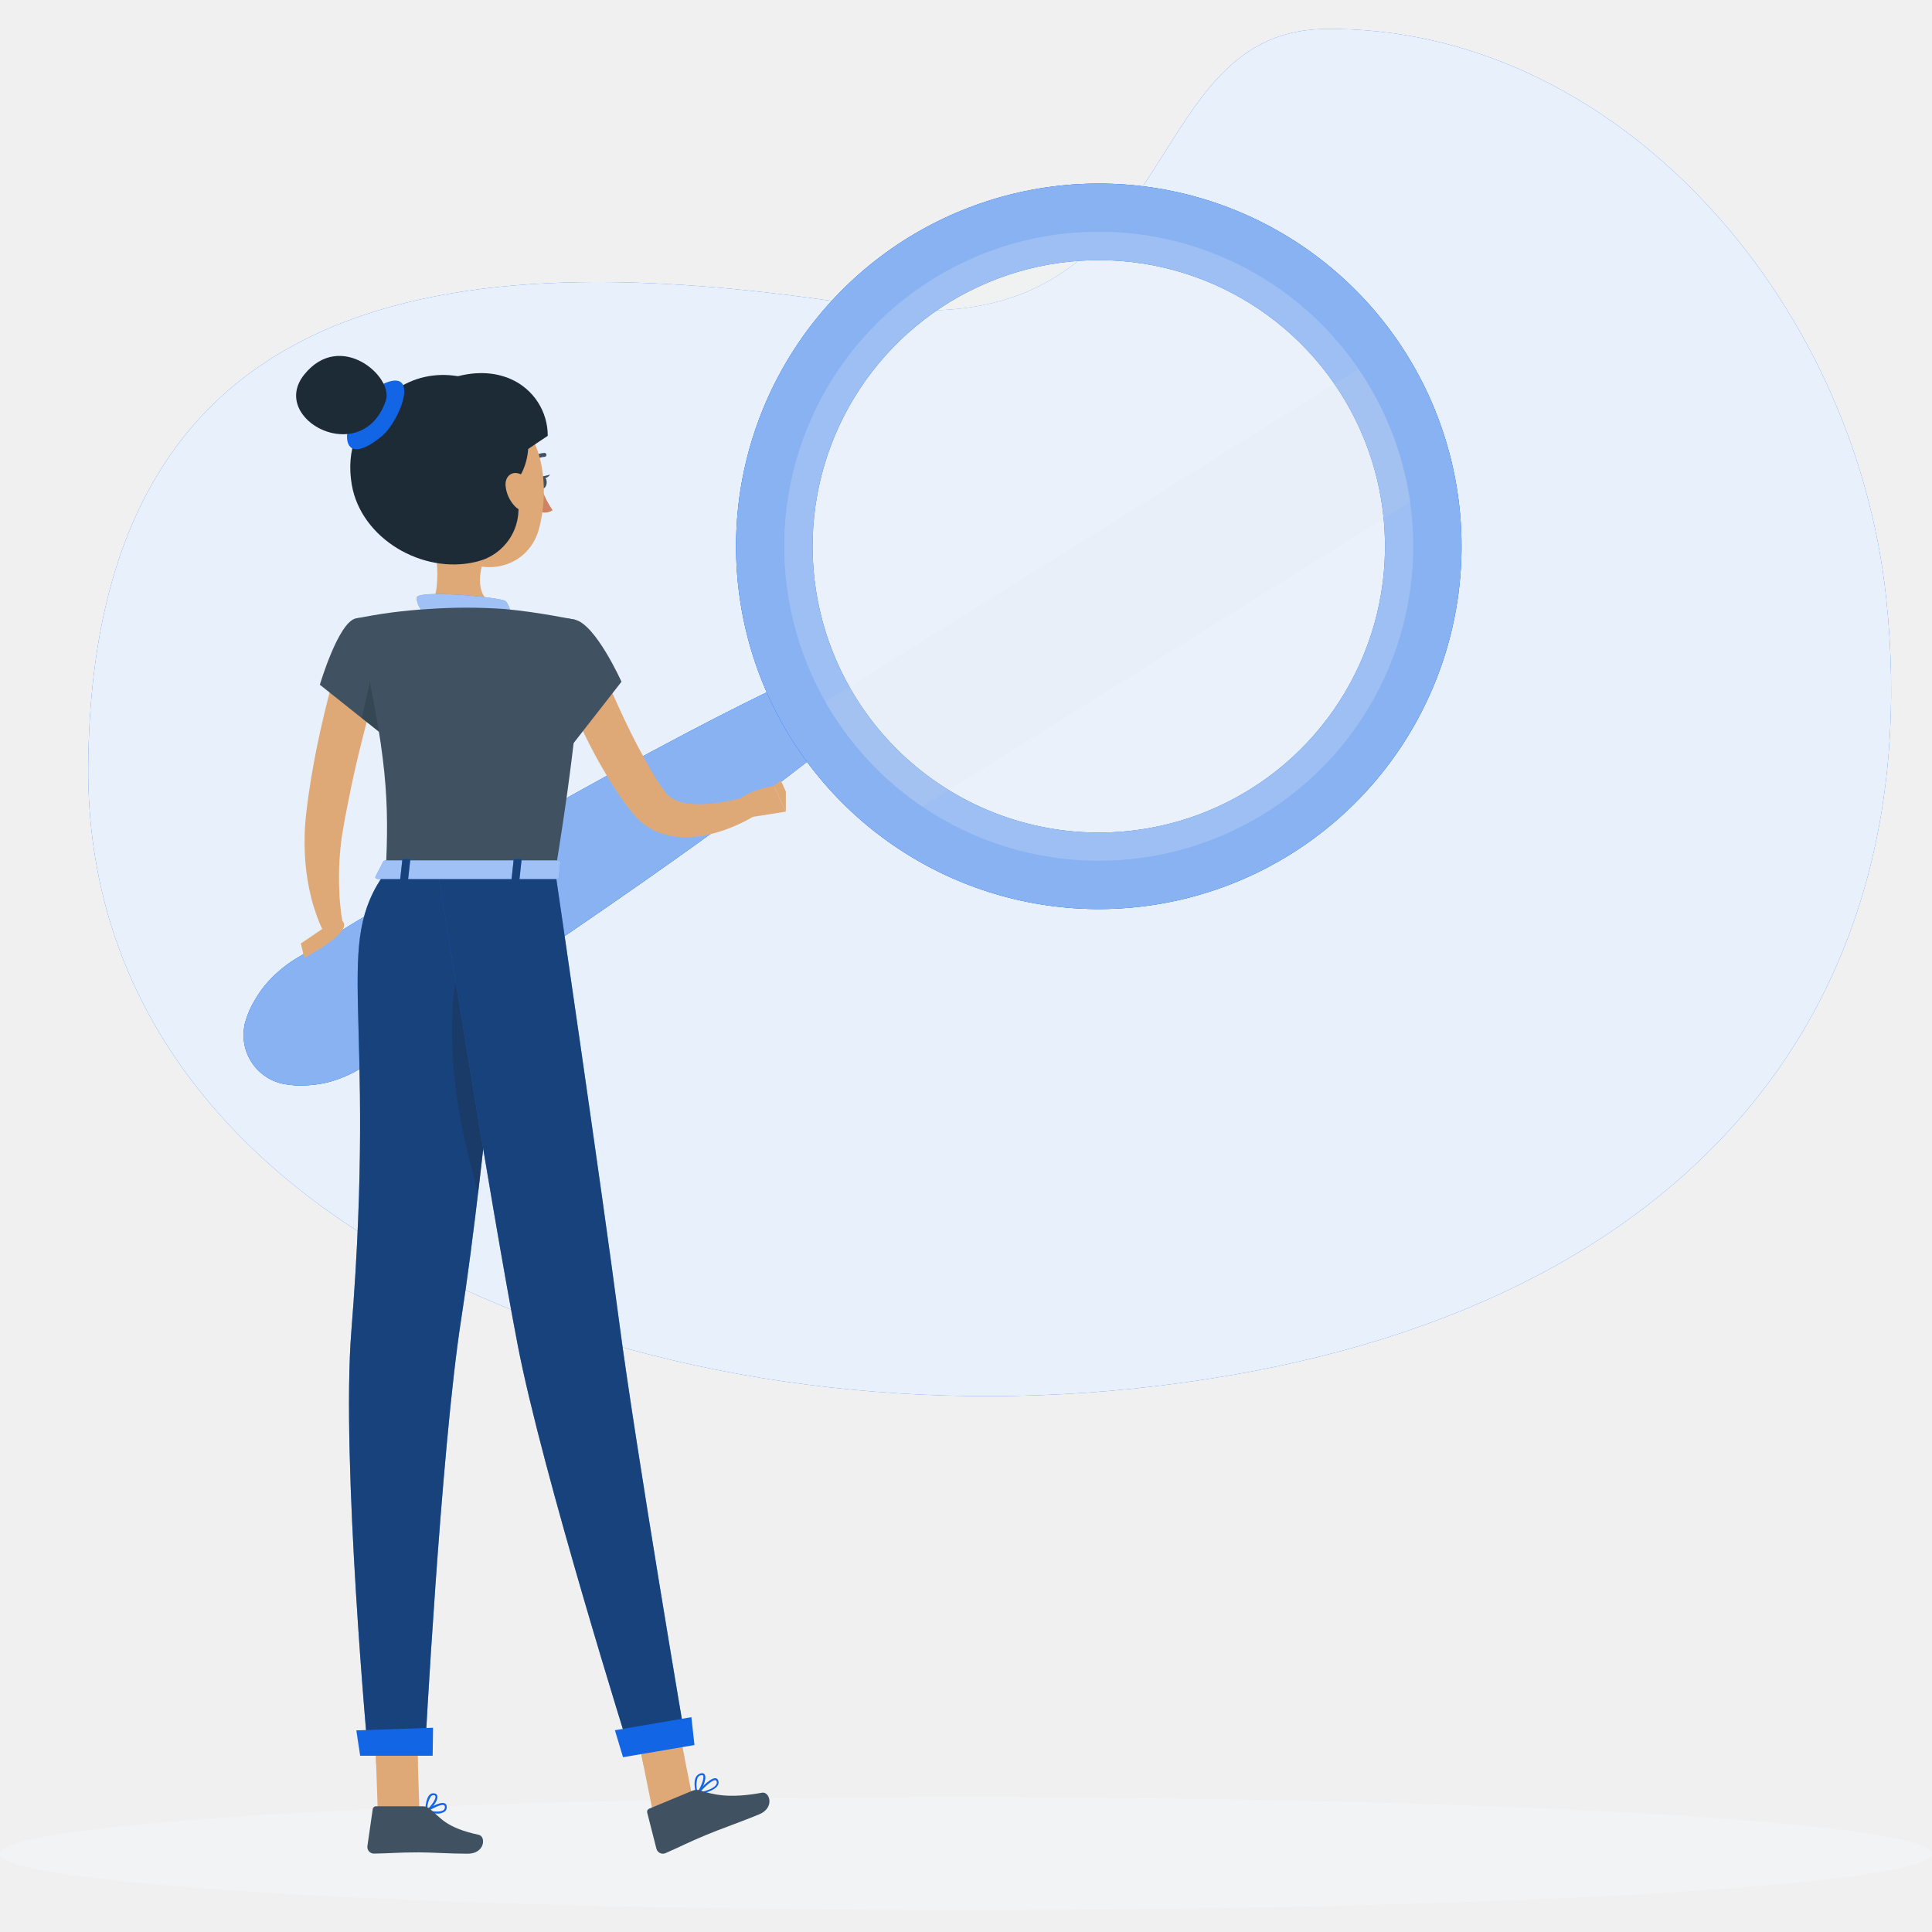
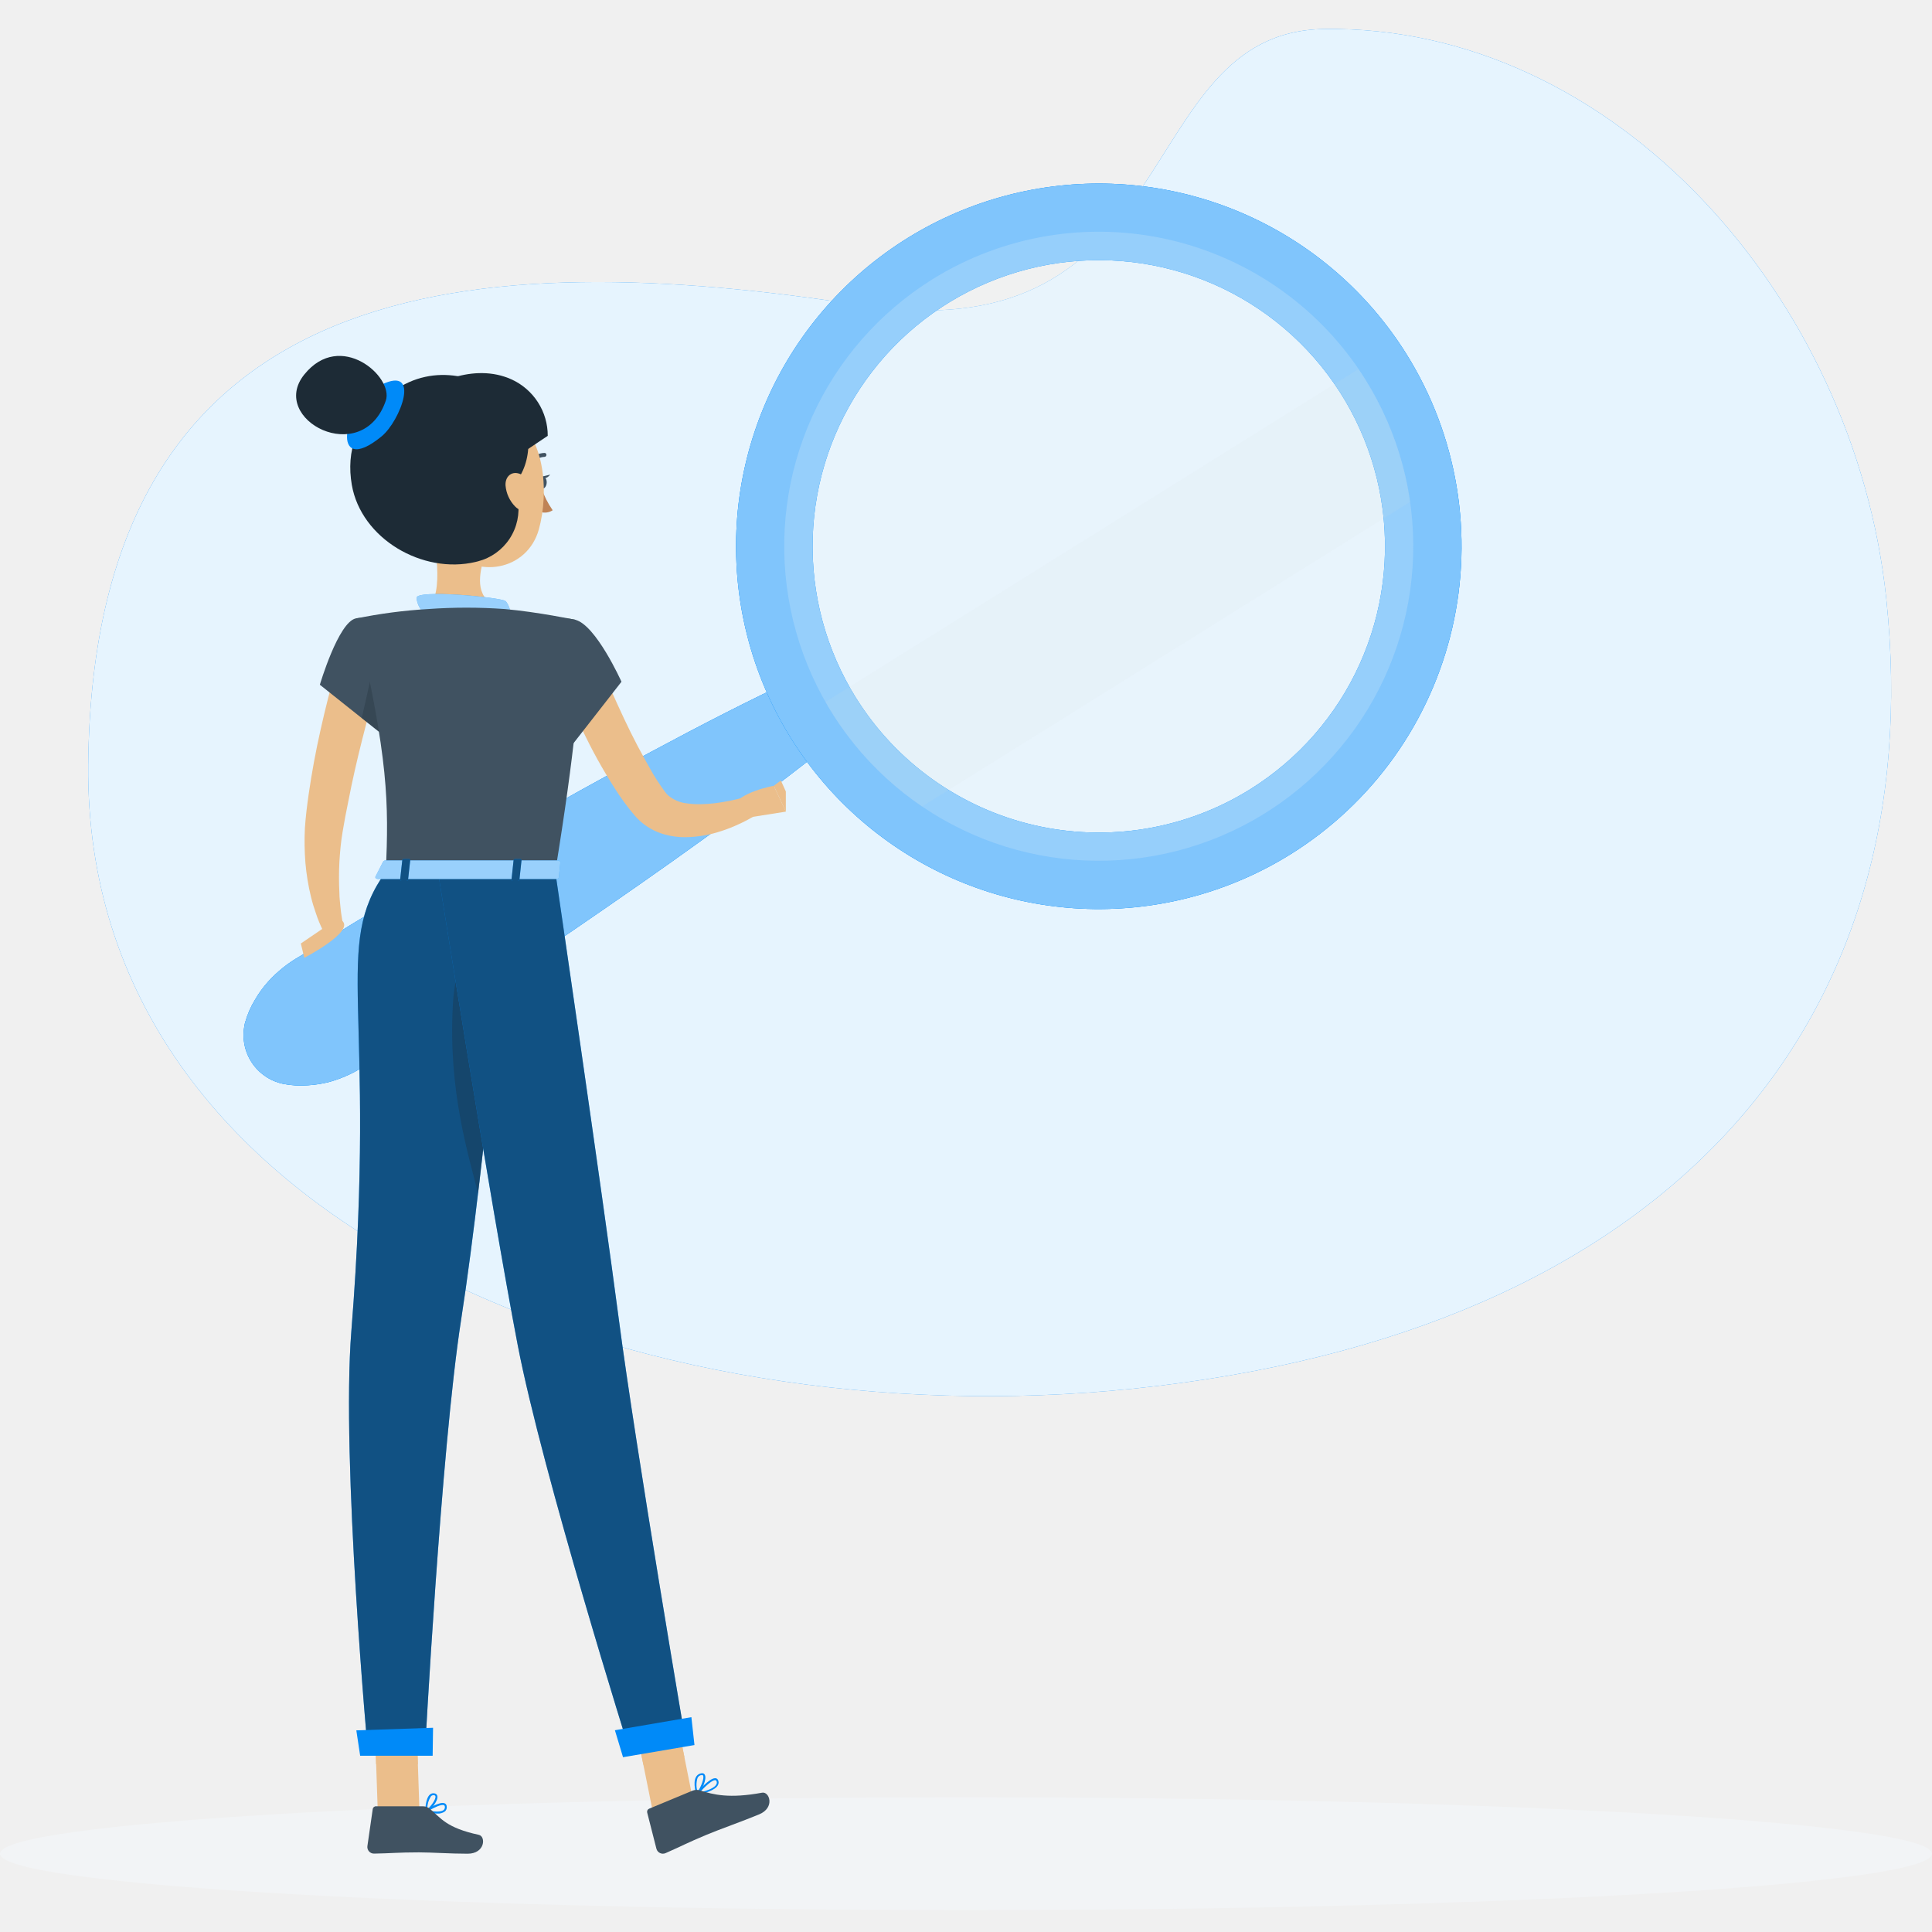
<svg xmlns="http://www.w3.org/2000/svg" width="200" height="200" viewBox="0 0 200 200" fill="none">
-   <path d="M88.989 31.578C49.972 25.564 9.583 27.498 9.134 79.244C8.721 127.137 66.228 149.036 117.257 143.76C172.567 138.046 199.917 106.156 195.265 61.966C191.98 30.784 167.09 2.562 137.062 3.005C116.87 3.33 123.075 36.834 88.989 31.578Z" fill="#1265E5" />
+   <path d="M88.989 31.578C49.972 25.564 9.583 27.498 9.134 79.244C8.721 127.137 66.228 149.036 117.257 143.76C172.567 138.046 199.917 106.156 195.265 61.966C191.98 30.784 167.09 2.562 137.062 3.005C116.87 3.33 123.075 36.834 88.989 31.578Z" fill="#008AF8" />
  <path opacity="0.9" d="M88.989 31.578C49.972 25.564 9.583 27.498 9.134 79.244C8.721 127.137 66.228 149.036 117.257 143.76C172.567 138.046 199.917 106.156 195.265 61.966C191.98 30.784 167.09 2.562 137.062 3.005C116.87 3.33 123.075 36.834 88.989 31.578Z" fill="white" />
-   <path d="M100 197.734C155.228 197.734 200 195.12 200 191.896C200 188.671 155.228 186.057 100 186.057C44.772 186.057 0 188.671 0 191.896C0 195.12 44.772 197.734 100 197.734Z" fill="#F1F3F5" />
-   <path d="M86.59 76.438C82.191 80.007 77.652 83.365 73.088 86.666C68.523 89.967 63.897 93.175 59.255 96.357C54.614 99.539 49.894 102.603 45.154 105.641C42.797 107.188 40.404 108.653 38.027 110.159C36.854 110.967 35.558 111.58 34.19 111.974C33.448 112.174 32.687 112.299 31.92 112.345C31.058 112.417 30.191 112.37 29.341 112.206C28.677 112.071 28.045 111.806 27.483 111.426C26.92 111.046 26.439 110.559 26.065 109.993C25.691 109.427 25.433 108.792 25.305 108.126C25.177 107.459 25.181 106.774 25.319 106.11C25.319 106.033 25.355 105.935 25.375 105.852C25.607 105.017 25.954 104.218 26.407 103.48C26.788 102.822 27.235 102.205 27.743 101.638C28.698 100.582 29.818 99.686 31.059 98.987C33.457 97.512 35.835 96.011 38.243 94.567C43.045 91.633 47.893 88.781 52.767 85.965C57.641 83.148 62.566 80.42 67.533 77.759C72.5 75.097 77.508 72.503 82.645 70.11C83.474 69.751 84.404 69.701 85.266 69.97C86.129 70.238 86.866 70.808 87.344 71.574C87.822 72.341 88.009 73.254 87.871 74.146C87.732 75.039 87.278 75.852 86.59 76.438Z" fill="#1265E5" />
-   <path d="M86.59 76.438C82.191 80.007 77.652 83.365 73.088 86.666C68.523 89.967 63.897 93.175 59.255 96.357C54.614 99.539 49.894 102.603 45.154 105.641C42.797 107.188 40.404 108.653 38.027 110.159C36.854 110.967 35.558 111.58 34.19 111.974C33.448 112.174 32.687 112.299 31.92 112.345C31.058 112.417 30.191 112.37 29.341 112.206C28.677 112.071 28.045 111.806 27.483 111.426C26.92 111.046 26.439 110.559 26.065 109.993C25.691 109.427 25.433 108.792 25.305 108.126C25.177 107.459 25.181 106.774 25.319 106.11C25.319 106.033 25.355 105.935 25.375 105.852C25.607 105.017 25.954 104.218 26.407 103.48C26.788 102.822 27.235 102.205 27.743 101.638C28.698 100.582 29.818 99.686 31.059 98.987C33.457 97.512 35.835 96.011 38.243 94.567C43.045 91.633 47.893 88.781 52.767 85.965C57.641 83.148 62.566 80.42 67.533 77.759C72.5 75.097 77.508 72.503 82.645 70.11C83.474 69.751 84.404 69.701 85.266 69.97C86.129 70.238 86.866 70.808 87.344 71.574C87.822 72.341 88.009 73.254 87.871 74.146C87.732 75.039 87.278 75.852 86.59 76.438Z" fill="#1265E5" />
+   <path d="M100 197.734C155.228 197.734 200 195.12 200 191.896C200 188.671 155.228 186.057 100 186.057C44.772 186.057 0 188.671 0 191.896C0 195.12 44.772 197.734 100 197.734Z" fill="#F2F4F6" />
+   <path d="M86.59 76.438C82.191 80.007 77.652 83.365 73.088 86.666C68.523 89.967 63.897 93.175 59.255 96.357C54.614 99.539 49.894 102.603 45.154 105.641C42.797 107.188 40.404 108.653 38.027 110.159C36.854 110.967 35.558 111.58 34.19 111.974C33.448 112.174 32.687 112.299 31.92 112.345C31.058 112.417 30.191 112.37 29.341 112.206C28.677 112.071 28.045 111.806 27.483 111.426C26.92 111.046 26.439 110.559 26.065 109.993C25.691 109.427 25.433 108.792 25.305 108.126C25.177 107.459 25.181 106.774 25.319 106.11C25.319 106.033 25.355 105.935 25.375 105.852C25.607 105.017 25.954 104.218 26.407 103.48C26.788 102.822 27.235 102.205 27.743 101.638C28.698 100.582 29.818 99.686 31.059 98.987C33.457 97.512 35.835 96.011 38.243 94.567C43.045 91.633 47.893 88.781 52.767 85.965C57.641 83.148 62.566 80.42 67.533 77.759C72.5 75.097 77.508 72.503 82.645 70.11C83.474 69.751 84.404 69.701 85.266 69.97C86.129 70.238 86.866 70.808 87.344 71.574C87.822 72.341 88.009 73.254 87.871 74.146C87.732 75.039 87.278 75.852 86.59 76.438Z" fill="#008AF8" />
+   <path d="M86.59 76.438C82.191 80.007 77.652 83.365 73.088 86.666C68.523 89.967 63.897 93.175 59.255 96.357C54.614 99.539 49.894 102.603 45.154 105.641C42.797 107.188 40.404 108.653 38.027 110.159C36.854 110.967 35.558 111.58 34.19 111.974C33.448 112.174 32.687 112.299 31.92 112.345C31.058 112.417 30.191 112.37 29.341 112.206C28.677 112.071 28.045 111.806 27.483 111.426C26.92 111.046 26.439 110.559 26.065 109.993C25.691 109.427 25.433 108.792 25.305 108.126C25.177 107.459 25.181 106.774 25.319 106.11C25.319 106.033 25.355 105.935 25.375 105.852C25.607 105.017 25.954 104.218 26.407 103.48C26.788 102.822 27.235 102.205 27.743 101.638C28.698 100.582 29.818 99.686 31.059 98.987C33.457 97.512 35.835 96.011 38.243 94.567C43.045 91.633 47.893 88.781 52.767 85.965C57.641 83.148 62.566 80.42 67.533 77.759C72.5 75.097 77.508 72.503 82.645 70.11C83.474 69.751 84.404 69.701 85.266 69.97C86.129 70.238 86.866 70.808 87.344 71.574C87.822 72.341 88.009 73.254 87.871 74.146C87.732 75.039 87.278 75.852 86.59 76.438Z" fill="#008AF8" />
  <path opacity="0.5" d="M86.59 76.438C82.191 80.007 77.652 83.365 73.088 86.666C68.523 89.967 63.897 93.175 59.255 96.357C54.614 99.539 49.894 102.603 45.154 105.641C42.797 107.188 40.404 108.653 38.027 110.159C36.854 110.967 35.558 111.58 34.19 111.974C33.448 112.174 32.687 112.299 31.92 112.345C31.058 112.417 30.191 112.37 29.341 112.206C28.677 112.071 28.045 111.806 27.483 111.426C26.92 111.046 26.439 110.559 26.065 109.993C25.691 109.427 25.433 108.792 25.305 108.126C25.177 107.459 25.181 106.774 25.319 106.11C25.319 106.033 25.355 105.935 25.375 105.852C25.607 105.017 25.954 104.218 26.407 103.48C26.788 102.822 27.235 102.205 27.743 101.638C28.698 100.582 29.818 99.686 31.059 98.987C33.457 97.512 35.835 96.011 38.243 94.567C43.045 91.633 47.893 88.781 52.767 85.965C57.641 83.148 62.566 80.42 67.533 77.759C72.5 75.097 77.508 72.503 82.645 70.11C83.474 69.751 84.404 69.701 85.266 69.97C86.129 70.238 86.866 70.808 87.344 71.574C87.822 72.341 88.009 73.254 87.871 74.146C87.732 75.039 87.278 75.852 86.59 76.438Z" fill="white" />
-   <path d="M67.559 187.455L71.768 186.48L69.797 176.665L65.589 177.64L67.559 187.455Z" fill="#DFA977" />
-   <path d="M39.182 70.172C38.599 72.235 38.037 74.406 37.501 76.531C36.964 78.656 36.469 80.812 36.057 82.958C35.83 84.025 35.634 85.119 35.464 86.124C35.293 87.13 35.195 88.187 35.133 89.245C35.079 90.296 35.079 91.35 35.133 92.401C35.133 92.917 35.2 93.433 35.252 93.979C35.304 94.526 35.396 95.047 35.469 95.496L33.406 96.274C33.135 95.72 32.902 95.148 32.709 94.562C32.508 93.999 32.335 93.426 32.194 92.845C31.911 91.685 31.718 90.506 31.616 89.317C31.52 88.116 31.503 86.91 31.564 85.707C31.647 84.489 31.791 83.37 31.951 82.236C32.276 79.971 32.694 77.728 33.189 75.531C33.684 73.334 34.221 71.121 34.917 68.898L39.182 70.172Z" fill="#DFA977" />
+   <path d="M67.559 187.455L71.768 186.48L69.797 176.665L65.589 177.64L67.559 187.455Z" fill="#EBBE8B" />
+   <path d="M39.182 70.172C38.599 72.235 38.037 74.406 37.501 76.531C36.964 78.656 36.469 80.812 36.057 82.958C35.83 84.025 35.634 85.119 35.464 86.124C35.293 87.13 35.195 88.187 35.133 89.245C35.079 90.296 35.079 91.35 35.133 92.401C35.133 92.917 35.2 93.433 35.252 93.979C35.304 94.526 35.396 95.047 35.469 95.496L33.406 96.274C33.135 95.72 32.902 95.148 32.709 94.562C32.508 93.999 32.335 93.426 32.194 92.845C31.911 91.685 31.718 90.506 31.616 89.317C31.52 88.116 31.503 86.91 31.564 85.707C31.647 84.489 31.791 83.37 31.951 82.236C32.276 79.971 32.694 77.728 33.189 75.531C33.684 73.334 34.221 71.121 34.917 68.898L39.182 70.172Z" fill="#EBBE8B" />
  <path d="M33.112 70.884L37.449 74.339L40.054 76.402C40.054 76.402 40.327 75.675 40.657 74.633C41.286 72.622 42.106 69.434 41.539 67.97C40.647 65.649 38.96 63.555 36.825 64.019C35.015 64.427 33.112 70.884 33.112 70.884Z" fill="#405261" />
-   <path d="M39.105 187.486H43.422L43.086 177.48H38.764L39.105 187.486Z" fill="#DFA977" />
-   <path d="M69.797 176.671L70.855 181.926L66.605 182.7L65.584 177.645L69.797 176.671Z" fill="#DFA977" />
-   <path d="M38.764 177.48H43.086L43.257 182.638H38.934L38.764 177.48Z" fill="#DFA977" />
-   <path d="M52.844 90.23C52.844 90.23 50.338 119.881 47.739 136.591C45.639 150.088 43.979 181.642 43.979 181.642H38.109C38.109 181.642 35.304 151.172 36.371 137.803C39.069 104.026 34.308 98.043 39.956 90.214L52.844 90.23Z" fill="#1265E5" />
+   <path d="M39.105 187.486H43.422L43.086 177.48H38.764L39.105 187.486Z" fill="#EBBE8B" />
+   <path d="M69.797 176.671L70.855 181.926L66.605 182.7L65.584 177.645L69.797 176.671Z" fill="#EBBE8B" />
+   <path d="M38.764 177.48H43.086L43.257 182.638H38.934L38.764 177.48Z" fill="#EBBE8B" />
+   <path d="M52.844 90.23C52.844 90.23 50.338 119.881 47.739 136.591C45.639 150.088 43.979 181.642 43.979 181.642H38.109C38.109 181.642 35.304 151.172 36.371 137.803C39.069 104.026 34.308 98.043 39.956 90.214L52.844 90.23Z" fill="#008AF8" />
  <path opacity="0.6" d="M52.844 90.23C52.844 90.23 50.338 119.881 47.739 136.591C45.639 150.088 43.979 181.642 43.979 181.642H38.109C38.109 181.642 35.304 151.172 36.371 137.803C39.069 104.026 34.308 98.043 39.956 90.214L52.844 90.23Z" fill="#1D2B36" />
-   <path d="M33.689 95.939L31.141 97.672L31.502 99.152C31.502 99.152 36.809 96.398 35.391 95.294L33.689 95.939Z" fill="#DFA977" />
-   <path d="M45.242 187.739C44.858 187.729 44.476 187.677 44.102 187.584C44.084 187.578 44.066 187.568 44.053 187.553C44.039 187.539 44.03 187.521 44.025 187.501C44.022 187.482 44.025 187.461 44.033 187.443C44.041 187.425 44.055 187.409 44.072 187.398C44.221 187.3 45.526 186.454 46.031 186.681C46.089 186.706 46.138 186.746 46.174 186.797C46.211 186.848 46.233 186.908 46.238 186.97C46.258 187.068 46.253 187.168 46.223 187.263C46.193 187.358 46.14 187.444 46.068 187.512C45.828 187.684 45.536 187.765 45.242 187.739ZM44.391 187.434C45.144 187.589 45.712 187.558 45.938 187.362C45.986 187.315 46.021 187.257 46.04 187.193C46.059 187.129 46.061 187.061 46.047 186.996C46.045 186.969 46.036 186.942 46.02 186.92C46.005 186.897 45.984 186.879 45.959 186.867C45.686 186.748 44.928 187.13 44.391 187.434Z" fill="#1265E5" />
-   <path d="M44.128 187.584C44.111 187.589 44.093 187.589 44.077 187.584C44.061 187.574 44.049 187.562 44.04 187.546C44.031 187.531 44.026 187.514 44.025 187.496C44.025 187.439 44.025 186.196 44.499 185.779C44.557 185.725 44.625 185.685 44.7 185.661C44.776 185.638 44.855 185.632 44.933 185.645C45.014 185.645 45.093 185.674 45.156 185.725C45.218 185.777 45.262 185.849 45.278 185.928C45.376 186.444 44.587 187.352 44.18 187.584C44.163 187.589 44.145 187.589 44.128 187.584ZM44.86 185.835C44.777 185.837 44.697 185.868 44.633 185.923C44.363 186.325 44.224 186.801 44.236 187.285C44.644 186.955 45.139 186.253 45.077 185.959C45.077 185.913 45.041 185.851 44.907 185.835H44.86Z" fill="#1265E5" />
-   <path d="M72.149 185.83C72.13 185.829 72.111 185.823 72.095 185.812C72.079 185.802 72.066 185.787 72.058 185.77C72.05 185.752 72.046 185.733 72.047 185.714C72.049 185.694 72.056 185.676 72.067 185.66C72.206 185.495 73.408 184.082 74.021 184.082H74.063C74.119 184.086 74.172 184.105 74.219 184.136C74.265 184.168 74.302 184.212 74.326 184.263C74.367 184.342 74.389 184.431 74.389 184.52C74.389 184.61 74.367 184.699 74.326 184.778C74.058 185.346 72.846 185.665 72.144 185.81L72.149 185.83ZM74.016 184.283C73.681 184.283 72.938 184.985 72.428 185.557C73.371 185.335 74.011 185.041 74.161 184.706C74.191 184.654 74.207 184.594 74.207 184.533C74.207 184.473 74.191 184.413 74.161 184.361C74.152 184.34 74.138 184.322 74.119 184.308C74.101 184.294 74.08 184.286 74.058 184.283H74.016Z" fill="#1265E5" />
-   <path d="M72.149 185.83C72.132 185.828 72.116 185.82 72.103 185.808C72.09 185.796 72.081 185.78 72.077 185.763C72.077 185.717 71.706 184.603 72.036 183.979C72.081 183.887 72.145 183.806 72.223 183.741C72.301 183.675 72.392 183.626 72.49 183.597C72.763 183.515 72.897 183.597 72.954 183.716C73.217 184.139 72.634 185.387 72.247 185.779C72.237 185.795 72.223 185.809 72.205 185.818C72.188 185.827 72.169 185.831 72.149 185.83ZM72.665 183.767C72.626 183.761 72.586 183.761 72.546 183.767C72.474 183.788 72.407 183.823 72.35 183.871C72.292 183.919 72.245 183.979 72.211 184.046C72.061 184.516 72.061 185.02 72.211 185.49C72.577 184.974 72.933 184.051 72.778 183.798C72.761 183.778 72.738 183.763 72.712 183.758C72.685 183.752 72.658 183.755 72.634 183.767H72.665Z" fill="#1265E5" />
-   <path d="M44.505 53.585C45.02 56.164 46.052 61.322 44.273 63.049C44.273 63.049 44.974 65.628 49.74 65.628C54.974 65.628 52.241 63.049 52.241 63.049C49.384 62.368 49.456 60.249 49.956 58.253L44.505 53.585Z" fill="#DFA977" />
+   <path d="M33.689 95.939L31.141 97.672L31.502 99.152C31.502 99.152 36.809 96.398 35.391 95.294L33.689 95.939Z" fill="#EBBE8B" />
+   <path d="M45.242 187.739C44.858 187.729 44.476 187.677 44.102 187.584C44.084 187.578 44.066 187.568 44.053 187.553C44.039 187.539 44.03 187.521 44.025 187.501C44.022 187.482 44.025 187.461 44.033 187.443C44.041 187.425 44.055 187.409 44.072 187.398C44.221 187.3 45.526 186.454 46.031 186.681C46.089 186.706 46.138 186.746 46.174 186.797C46.211 186.848 46.233 186.908 46.238 186.97C46.258 187.068 46.253 187.168 46.223 187.263C46.193 187.358 46.14 187.444 46.068 187.512C45.828 187.684 45.536 187.765 45.242 187.739ZM44.391 187.434C45.144 187.589 45.712 187.558 45.938 187.362C45.986 187.315 46.021 187.257 46.04 187.193C46.059 187.129 46.061 187.061 46.047 186.996C46.045 186.969 46.036 186.942 46.02 186.92C46.005 186.897 45.984 186.879 45.959 186.867C45.686 186.748 44.928 187.13 44.391 187.434Z" fill="#008AF8" />
+   <path d="M44.128 187.584C44.111 187.589 44.093 187.589 44.077 187.584C44.061 187.574 44.049 187.562 44.04 187.546C44.031 187.531 44.026 187.514 44.025 187.496C44.025 187.439 44.025 186.196 44.499 185.779C44.557 185.725 44.625 185.685 44.7 185.661C44.776 185.638 44.855 185.632 44.933 185.645C45.014 185.645 45.093 185.674 45.156 185.725C45.218 185.777 45.262 185.849 45.278 185.928C45.376 186.444 44.587 187.352 44.18 187.584C44.163 187.589 44.145 187.589 44.128 187.584ZM44.86 185.835C44.777 185.837 44.697 185.868 44.633 185.923C44.363 186.325 44.224 186.801 44.236 187.285C44.644 186.955 45.139 186.253 45.077 185.959C45.077 185.913 45.041 185.851 44.907 185.835H44.86Z" fill="#008AF8" />
+   <path d="M72.149 185.83C72.13 185.829 72.111 185.823 72.095 185.812C72.079 185.802 72.066 185.787 72.058 185.77C72.05 185.752 72.046 185.733 72.047 185.714C72.049 185.694 72.056 185.676 72.067 185.66C72.206 185.495 73.408 184.082 74.021 184.082H74.063C74.119 184.086 74.172 184.105 74.219 184.136C74.265 184.168 74.302 184.212 74.326 184.263C74.367 184.342 74.389 184.431 74.389 184.52C74.389 184.61 74.367 184.699 74.326 184.778C74.058 185.346 72.846 185.665 72.144 185.81L72.149 185.83ZM74.016 184.283C73.681 184.283 72.938 184.985 72.428 185.557C73.371 185.335 74.011 185.041 74.161 184.706C74.191 184.654 74.207 184.594 74.207 184.533C74.207 184.473 74.191 184.413 74.161 184.361C74.152 184.34 74.138 184.322 74.119 184.308C74.101 184.294 74.08 184.286 74.058 184.283H74.016Z" fill="#008AF8" />
+   <path d="M72.149 185.83C72.132 185.828 72.116 185.82 72.103 185.808C72.09 185.796 72.081 185.78 72.077 185.763C72.077 185.717 71.706 184.603 72.036 183.979C72.081 183.887 72.145 183.806 72.223 183.741C72.301 183.675 72.392 183.626 72.49 183.597C72.763 183.515 72.897 183.597 72.954 183.716C73.217 184.139 72.634 185.387 72.247 185.779C72.237 185.795 72.223 185.809 72.205 185.818C72.188 185.827 72.169 185.831 72.149 185.83ZM72.665 183.767C72.626 183.761 72.586 183.761 72.546 183.767C72.474 183.788 72.407 183.823 72.35 183.871C72.292 183.919 72.245 183.979 72.211 184.046C72.061 184.516 72.061 185.02 72.211 185.49C72.577 184.974 72.933 184.051 72.778 183.798C72.761 183.778 72.738 183.763 72.712 183.758C72.685 183.752 72.658 183.755 72.634 183.767H72.665Z" fill="#008AF8" />
+   <path d="M44.505 53.585C45.02 56.164 46.052 61.322 44.273 63.049C44.273 63.049 44.974 65.628 49.74 65.628C54.974 65.628 52.241 63.049 52.241 63.049C49.384 62.368 49.456 60.249 49.956 58.253L44.505 53.585Z" fill="#EBBE8B" />
  <path d="M54.913 48.087C54.87 48.088 54.829 48.075 54.794 48.051C54.772 48.035 54.753 48.015 54.739 47.992C54.725 47.969 54.715 47.943 54.711 47.916C54.706 47.89 54.708 47.862 54.714 47.836C54.72 47.809 54.732 47.784 54.748 47.762C54.934 47.497 55.18 47.28 55.465 47.127C55.751 46.975 56.069 46.892 56.393 46.886C56.441 46.893 56.485 46.918 56.517 46.955C56.549 46.993 56.567 47.04 56.567 47.089C56.567 47.138 56.549 47.186 56.517 47.223C56.485 47.261 56.441 47.285 56.393 47.293C56.135 47.3 55.883 47.368 55.657 47.492C55.431 47.616 55.238 47.792 55.093 48.005C55.073 48.033 55.045 48.055 55.014 48.07C54.982 48.084 54.947 48.09 54.913 48.087Z" fill="#405261" />
-   <path d="M56.058 50.547C56.336 51.355 56.724 52.121 57.213 52.822C57.029 52.941 56.822 53.019 56.606 53.05C56.39 53.081 56.169 53.065 55.96 53.002L56.058 50.547Z" fill="#CF8362" />
+   <path d="M56.058 50.547C56.336 51.355 56.724 52.121 57.213 52.822C57.029 52.941 56.822 53.019 56.606 53.05C56.39 53.081 56.169 53.065 55.96 53.002L56.058 50.547Z" fill="#BF8356" />
  <path d="M55.769 49.939C55.769 50.29 55.929 50.578 56.156 50.584C56.383 50.589 56.578 50.321 56.594 49.97C56.609 49.619 56.434 49.336 56.207 49.325C55.98 49.315 55.784 49.593 55.769 49.939Z" fill="#405261" />
  <path d="M56.104 49.34L56.95 49.134C56.95 49.134 56.496 49.769 56.104 49.34Z" fill="#405261" />
  <path d="M43.782 186.986H38.929C38.845 186.982 38.763 187.011 38.699 187.065C38.635 187.12 38.594 187.196 38.584 187.28L38.032 191.117C38.02 191.214 38.029 191.313 38.059 191.406C38.088 191.499 38.137 191.585 38.203 191.658C38.268 191.731 38.349 191.789 38.438 191.828C38.528 191.867 38.625 191.887 38.723 191.885C40.415 191.86 41.23 191.756 43.365 191.756C44.68 191.756 46.593 191.896 48.409 191.896C50.224 191.896 50.317 190.101 49.564 189.941C46.181 189.209 45.644 188.208 44.505 187.249C44.302 187.08 44.046 186.987 43.782 186.986Z" fill="#405261" />
  <path d="M71.685 185.371L67.203 187.233C67.125 187.263 67.061 187.321 67.023 187.395C66.986 187.469 66.976 187.555 66.997 187.636L67.956 191.395C67.983 191.489 68.03 191.576 68.093 191.65C68.157 191.725 68.235 191.785 68.323 191.827C68.411 191.869 68.507 191.892 68.605 191.894C68.703 191.896 68.8 191.877 68.89 191.839C70.437 191.163 71.159 190.761 73.129 189.941C74.341 189.425 76.904 188.523 78.581 187.826C80.257 187.13 79.653 185.438 78.895 185.578C75.491 186.207 73.872 185.789 72.453 185.34C72.202 185.26 71.93 185.271 71.685 185.371Z" fill="#405261" />
-   <path d="M61.927 68.398C62.768 70.378 63.675 72.405 64.593 74.375C65.058 75.366 65.541 76.339 66.043 77.294C66.558 78.254 67.074 79.192 67.59 80.09C67.863 80.534 68.137 80.977 68.42 81.385L68.843 81.972C68.93 82.095 69.028 82.209 69.137 82.313C69.7 82.802 70.401 83.101 71.144 83.169C72.902 83.422 75.11 83.066 77.085 82.535L78.003 84.52C77.481 84.834 76.94 85.115 76.384 85.361C75.836 85.616 75.272 85.837 74.697 86.021C73.484 86.434 72.213 86.652 70.932 86.666C70.218 86.672 69.506 86.579 68.817 86.387C68.053 86.177 67.335 85.827 66.698 85.356C66.371 85.108 66.069 84.83 65.795 84.525C65.563 84.262 65.393 84.041 65.186 83.793C64.8 83.308 64.454 82.818 64.109 82.328C62.823 80.394 61.666 78.379 60.643 76.294C59.611 74.231 58.683 72.168 57.827 70.033L61.927 68.398Z" fill="#DFA977" />
-   <path d="M76.641 84.763L81.356 84.02L80.102 81.348C80.102 81.348 76.451 81.983 75.749 83.633L76.641 84.763Z" fill="#DFA977" />
-   <path d="M81.35 81.936L80.835 80.796L80.102 81.348L81.35 84.02V81.936Z" fill="#DFA977" />
-   <path d="M44.113 48.283C44.206 52.569 44.154 54.385 46.227 56.664C49.322 60.094 54.593 59.042 55.779 54.813C56.847 51.006 56.512 44.637 52.396 42.77C51.49 42.354 50.492 42.177 49.498 42.256C48.505 42.334 47.547 42.665 46.717 43.218C45.888 43.77 45.213 44.525 44.757 45.412C44.301 46.298 44.079 47.287 44.113 48.283Z" fill="#DFA977" />
+   <path d="M61.927 68.398C62.768 70.378 63.675 72.405 64.593 74.375C65.058 75.366 65.541 76.339 66.043 77.294C66.558 78.254 67.074 79.192 67.59 80.09C67.863 80.534 68.137 80.977 68.42 81.385L68.843 81.972C68.93 82.095 69.028 82.209 69.137 82.313C69.7 82.802 70.401 83.101 71.144 83.169C72.902 83.422 75.11 83.066 77.085 82.535L78.003 84.52C77.481 84.834 76.94 85.115 76.384 85.361C75.836 85.616 75.272 85.837 74.697 86.021C73.484 86.434 72.213 86.652 70.932 86.666C70.218 86.672 69.506 86.579 68.817 86.387C68.053 86.177 67.335 85.827 66.698 85.356C66.371 85.108 66.069 84.83 65.795 84.525C65.563 84.262 65.393 84.041 65.186 83.793C64.8 83.308 64.454 82.818 64.109 82.328C62.823 80.394 61.666 78.379 60.643 76.294C59.611 74.231 58.683 72.168 57.827 70.033L61.927 68.398Z" fill="#EBBE8B" />
+   <path d="M76.641 84.763L81.356 84.02L80.102 81.348C80.102 81.348 76.451 81.983 75.749 83.633L76.641 84.763Z" fill="#EBBE8B" />
+   <path d="M81.35 81.936L80.835 80.796L80.102 81.348L81.35 84.02V81.936Z" fill="#EBBE8B" />
+   <path d="M44.113 48.283C44.206 52.569 44.154 54.385 46.227 56.664C49.322 60.094 54.593 59.042 55.779 54.813C56.847 51.006 56.512 44.637 52.396 42.77C51.49 42.354 50.492 42.177 49.498 42.256C48.505 42.334 47.547 42.665 46.717 43.218C45.888 43.77 45.213 44.525 44.757 45.412C44.301 46.298 44.079 47.287 44.113 48.283Z" fill="#EBBE8B" />
  <path d="M40.657 40.542C45.062 37.349 49.982 39.16 52.674 41.367C55.49 43.678 55.042 48.118 53.319 49.954C53.498 50.226 53.616 50.533 53.666 50.854C53.716 51.175 53.696 51.503 53.608 51.816C53.825 53.19 53.523 54.596 52.76 55.759C51.997 56.923 50.829 57.76 49.482 58.108L49.239 58.17C43.736 59.48 37.377 55.757 36.418 50.186C35.835 46.788 36.763 43.358 40.657 40.542Z" fill="#1D2B36" />
-   <path d="M52.334 50.269C52.404 51.077 52.75 51.836 53.314 52.42C54.077 53.209 54.861 52.755 55 51.821C55.119 50.981 54.866 49.557 53.938 49.108C53.009 48.66 52.267 49.315 52.334 50.269Z" fill="#DFA977" />
+   <path d="M52.334 50.269C52.404 51.077 52.75 51.836 53.314 52.42C54.077 53.209 54.861 52.755 55 51.821C55.119 50.981 54.866 49.557 53.938 49.108C53.009 48.66 52.267 49.315 52.334 50.269Z" fill="#EBBE8B" />
  <path opacity="0.3" d="M46.877 104.093C46.387 112.954 48.523 119.643 49.497 123.558C50.188 117.771 50.823 111.732 51.354 106.404C49.533 100.369 47.233 97.424 46.877 104.093Z" fill="#1D2B36" />
-   <path d="M44.788 181.756H37.284L36.887 179.126L44.83 178.857L44.788 181.756Z" fill="#1265E5" />
+   <path d="M44.788 181.756H37.284L36.887 179.126L44.83 178.857L44.788 181.756Z" fill="#008AF8" />
  <path opacity="0.3" d="M37.449 74.339L40.054 76.402C40.054 76.402 40.327 75.675 40.657 74.633L39.11 66.974L37.449 74.339Z" fill="#1D2B36" />
  <path d="M43.112 41.259C44.458 39.768 49.033 37.494 52.958 39.278C54.077 39.788 55.026 40.61 55.69 41.646C56.354 42.681 56.706 43.886 56.702 45.117L53.164 47.489L43.112 41.259Z" fill="#1D2B36" />
-   <path d="M39.502 45.173C41.446 43.58 43.628 37.803 39.502 39.815C35.376 41.826 34.122 49.583 39.502 45.173Z" fill="#1265E5" />
+   <path d="M39.502 45.173C41.446 43.58 43.628 37.803 39.502 39.815C35.376 41.826 34.122 49.583 39.502 45.173Z" fill="#008AF8" />
  <path d="M39.94 41.47C40.781 39.015 35.236 34.131 31.497 38.773C27.758 43.414 37.521 48.536 39.94 41.47Z" fill="#1D2B36" />
-   <path d="M57.481 90.23C57.481 90.23 62.35 123.496 64.062 136.586C65.841 150.176 71.04 180.647 71.04 180.647L65.264 181.529C65.264 181.529 56.135 152.466 53.592 139.237C50.818 124.822 45.34 90.24 45.34 90.24L57.481 90.23Z" fill="#1265E5" />
+   <path d="M57.481 90.23C57.481 90.23 62.35 123.496 64.062 136.586C65.841 150.176 71.04 180.647 71.04 180.647L65.264 181.529C65.264 181.529 56.135 152.466 53.592 139.237C50.818 124.822 45.34 90.24 45.34 90.24L57.481 90.23Z" fill="#008AF8" />
  <path opacity="0.6" d="M57.481 90.23C57.481 90.23 62.35 123.496 64.062 136.586C65.841 150.176 71.04 180.647 71.04 180.647L65.264 181.529C65.264 181.529 56.135 152.466 53.592 139.237C50.818 124.822 45.34 90.24 45.34 90.24L57.481 90.23Z" fill="#1D2B36" />
  <path d="M59.544 64.158C61.69 64.674 64.335 70.574 64.335 70.574L59.224 77.124C59.224 77.124 53.943 69.651 54.65 67.371C55.382 64.994 56.94 63.524 59.544 64.158Z" fill="#405261" />
-   <path d="M52.55 63.89C53.257 63.993 52.602 62.379 52.308 62.209C51.632 61.806 43.024 60.997 43.122 61.904C43.175 62.446 43.407 62.955 43.783 63.348C44.169 63.606 46.361 62.895 52.55 63.89Z" fill="#1265E5" />
+   <path d="M52.55 63.89C53.257 63.993 52.602 62.379 52.308 62.209C51.632 61.806 43.024 60.997 43.122 61.904C43.175 62.446 43.407 62.955 43.783 63.348C44.169 63.606 46.361 62.895 52.55 63.89Z" fill="#008AF8" />
  <path opacity="0.6" d="M52.55 63.89C53.257 63.993 52.602 62.379 52.308 62.209C51.632 61.806 43.024 60.997 43.122 61.904C43.175 62.446 43.407 62.955 43.783 63.348C44.169 63.606 46.361 62.895 52.55 63.89Z" fill="white" />
  <path d="M59.544 64.158C59.544 64.158 61.607 64.88 57.481 90.23H39.945C40.239 83.092 40.25 78.687 36.851 64.029C39.306 63.523 41.795 63.195 44.298 63.049C46.951 62.858 49.614 62.858 52.267 63.049C55.645 63.349 59.544 64.158 59.544 64.158Z" fill="#405261" />
-   <path d="M39.657 89.203L38.867 90.751C38.806 90.874 38.95 90.998 39.151 90.998H57.553C57.708 90.998 57.842 90.921 57.852 90.818L58.007 89.27C58.007 89.162 57.883 89.069 57.708 89.069H39.956C39.898 89.061 39.84 89.07 39.787 89.094C39.734 89.117 39.689 89.155 39.657 89.203Z" fill="#1265E5" />
+   <path d="M39.657 89.203L38.867 90.751C38.806 90.874 38.95 90.998 39.151 90.998H57.553C57.708 90.998 57.842 90.921 57.852 90.818L58.007 89.27C58.007 89.162 57.883 89.069 57.708 89.069H39.956C39.898 89.061 39.84 89.07 39.787 89.094C39.734 89.117 39.689 89.155 39.657 89.203Z" fill="#008AF8" />
  <path opacity="0.6" d="M39.657 89.203L38.867 90.751C38.806 90.874 38.95 90.998 39.151 90.998H57.553C57.708 90.998 57.842 90.921 57.852 90.818L58.007 89.27C58.007 89.162 57.883 89.069 57.708 89.069H39.956C39.898 89.061 39.84 89.07 39.787 89.094C39.734 89.117 39.689 89.155 39.657 89.203Z" fill="white" />
-   <path d="M42.06 91.199H41.58C41.487 91.199 41.415 91.148 41.42 91.091L41.647 89.028C41.647 88.966 41.735 88.92 41.828 88.92H42.307C42.4 88.92 42.473 88.966 42.467 89.028L42.24 91.091C42.235 91.138 42.153 91.199 42.06 91.199Z" fill="#1265E5" />
-   <path d="M53.582 91.199H53.108C53.01 91.199 52.937 91.148 52.948 91.091L53.169 89.028C53.169 88.966 53.257 88.92 53.355 88.92H53.83C53.922 88.92 53.995 88.966 53.989 89.028L53.768 91.091C53.768 91.138 53.685 91.199 53.582 91.199Z" fill="#1265E5" />
+   <path d="M42.06 91.199H41.58C41.487 91.199 41.415 91.148 41.42 91.091L41.647 89.028C41.647 88.966 41.735 88.92 41.828 88.92H42.307C42.4 88.92 42.473 88.966 42.467 89.028L42.24 91.091C42.235 91.138 42.153 91.199 42.06 91.199Z" fill="#008AF8" />
+   <path d="M53.582 91.199H53.108C53.01 91.199 52.937 91.148 52.948 91.091L53.169 89.028C53.169 88.966 53.257 88.92 53.355 88.92H53.83C53.922 88.92 53.995 88.966 53.989 89.028L53.768 91.091C53.768 91.138 53.685 91.199 53.582 91.199Z" fill="#008AF8" />
  <path opacity="0.6" d="M42.06 91.199H41.58C41.487 91.199 41.415 91.148 41.42 91.091L41.647 89.028C41.647 88.966 41.735 88.92 41.828 88.92H42.307C42.4 88.92 42.473 88.966 42.467 89.028L42.24 91.091C42.235 91.138 42.153 91.199 42.06 91.199Z" fill="#1D2B36" />
  <path opacity="0.6" d="M53.582 91.199H53.108C53.01 91.199 52.937 91.148 52.948 91.091L53.169 89.028C53.169 88.966 53.257 88.92 53.355 88.92H53.83C53.922 88.92 53.995 88.966 53.989 89.028L53.768 91.091C53.768 91.138 53.685 91.199 53.582 91.199Z" fill="#1D2B36" />
-   <path d="M71.891 180.647L64.495 181.905L63.655 179.115L71.572 177.759L71.891 180.647Z" fill="#1265E5" />
-   <path d="M145.598 36.663C141.664 30.364 135.951 25.372 129.18 22.32C122.409 19.268 114.886 18.292 107.56 19.515C100.235 20.739 93.437 24.107 88.026 29.194C82.614 34.281 78.833 40.858 77.16 48.094C75.487 55.33 75.997 62.9 78.625 69.846C81.254 76.792 85.883 82.802 91.928 87.118C97.973 91.433 105.161 93.859 112.584 94.089C120.008 94.319 127.332 92.342 133.633 88.409C137.816 85.797 141.444 82.387 144.31 78.373C147.176 74.359 149.222 69.82 150.333 65.015C151.445 60.209 151.598 55.233 150.786 50.368C149.973 45.503 148.211 40.846 145.598 36.663ZM88.612 72.251C85.509 67.279 83.95 61.5 84.131 55.642C84.313 49.785 86.227 44.113 89.632 39.343C93.037 34.574 97.78 30.922 103.261 28.848C108.742 26.774 114.715 26.372 120.424 27.692C126.134 29.013 131.324 31.997 135.337 36.267C139.351 40.537 142.008 45.901 142.973 51.681C143.938 57.462 143.167 63.398 140.758 68.74C138.349 74.082 134.41 78.59 129.439 81.694C126.138 83.755 122.464 85.145 118.625 85.785C114.787 86.425 110.86 86.303 107.069 85.426C103.277 84.549 99.696 82.933 96.529 80.671C93.363 78.41 90.672 75.547 88.612 72.245V72.251Z" fill="#1265E5" />
-   <path d="M145.598 36.663C141.664 30.364 135.951 25.372 129.18 22.32C122.409 19.268 114.886 18.292 107.56 19.515C100.235 20.739 93.437 24.107 88.026 29.194C82.614 34.281 78.833 40.858 77.16 48.094C75.487 55.33 75.997 62.9 78.625 69.846C81.254 76.792 85.883 82.802 91.928 87.118C97.973 91.433 105.161 93.859 112.584 94.089C120.008 94.319 127.332 92.342 133.633 88.409C137.816 85.797 141.444 82.387 144.31 78.373C147.176 74.359 149.222 69.82 150.333 65.015C151.445 60.209 151.598 55.233 150.786 50.368C149.973 45.503 148.211 40.846 145.598 36.663ZM88.612 72.251C85.509 67.279 83.95 61.5 84.131 55.642C84.313 49.785 86.227 44.113 89.632 39.343C93.037 34.574 97.78 30.922 103.261 28.848C108.742 26.774 114.715 26.372 120.424 27.692C126.134 29.013 131.324 31.997 135.337 36.267C139.351 40.537 142.008 45.901 142.973 51.681C143.938 57.462 143.167 63.398 140.758 68.74C138.349 74.082 134.41 78.59 129.439 81.694C126.138 83.755 122.464 85.145 118.625 85.785C114.787 86.425 110.86 86.303 107.069 85.426C103.277 84.549 99.696 82.933 96.529 80.671C93.363 78.41 90.672 75.547 88.612 72.245V72.251Z" fill="#1265E5" />
+   <path d="M71.891 180.647L64.495 181.905L63.655 179.115L71.572 177.759L71.891 180.647Z" fill="#008AF8" />
+   <path d="M145.598 36.663C141.664 30.364 135.951 25.372 129.18 22.32C122.409 19.268 114.886 18.292 107.56 19.515C100.235 20.739 93.437 24.107 88.026 29.194C82.614 34.281 78.833 40.858 77.16 48.094C75.487 55.33 75.997 62.9 78.625 69.846C81.254 76.792 85.883 82.802 91.928 87.118C97.973 91.433 105.161 93.859 112.584 94.089C120.008 94.319 127.332 92.342 133.633 88.409C137.816 85.797 141.444 82.387 144.31 78.373C147.176 74.359 149.222 69.82 150.333 65.015C151.445 60.209 151.598 55.233 150.786 50.368C149.973 45.503 148.211 40.846 145.598 36.663ZM88.612 72.251C85.509 67.279 83.95 61.5 84.131 55.642C84.313 49.785 86.227 44.113 89.632 39.343C93.037 34.574 97.78 30.922 103.261 28.848C108.742 26.774 114.715 26.372 120.424 27.692C126.134 29.013 131.324 31.997 135.337 36.267C139.351 40.537 142.008 45.901 142.973 51.681C143.938 57.462 143.167 63.398 140.758 68.74C138.349 74.082 134.41 78.59 129.439 81.694C126.138 83.755 122.464 85.145 118.625 85.785C114.787 86.425 110.86 86.303 107.069 85.426C103.277 84.549 99.696 82.933 96.529 80.671C93.363 78.41 90.672 75.547 88.612 72.245V72.251Z" fill="#008AF8" />
+   <path d="M145.598 36.663C141.664 30.364 135.951 25.372 129.18 22.32C122.409 19.268 114.886 18.292 107.56 19.515C100.235 20.739 93.437 24.107 88.026 29.194C82.614 34.281 78.833 40.858 77.16 48.094C75.487 55.33 75.997 62.9 78.625 69.846C81.254 76.792 85.883 82.802 91.928 87.118C97.973 91.433 105.161 93.859 112.584 94.089C120.008 94.319 127.332 92.342 133.633 88.409C137.816 85.797 141.444 82.387 144.31 78.373C147.176 74.359 149.222 69.82 150.333 65.015C151.445 60.209 151.598 55.233 150.786 50.368C149.973 45.503 148.211 40.846 145.598 36.663ZM88.612 72.251C85.509 67.279 83.95 61.5 84.131 55.642C84.313 49.785 86.227 44.113 89.632 39.343C93.037 34.574 97.78 30.922 103.261 28.848C108.742 26.774 114.715 26.372 120.424 27.692C126.134 29.013 131.324 31.997 135.337 36.267C139.351 40.537 142.008 45.901 142.973 51.681C143.938 57.462 143.167 63.398 140.758 68.74C138.349 74.082 134.41 78.59 129.439 81.694C126.138 83.755 122.464 85.145 118.625 85.785C114.787 86.425 110.86 86.303 107.069 85.426C103.277 84.549 99.696 82.933 96.529 80.671C93.363 78.41 90.672 75.547 88.612 72.245V72.251Z" fill="#008AF8" />
  <path opacity="0.5" d="M145.598 36.663C141.664 30.364 135.951 25.372 129.18 22.32C122.409 19.268 114.886 18.292 107.56 19.515C100.235 20.739 93.437 24.107 88.026 29.194C82.614 34.281 78.833 40.858 77.16 48.094C75.487 55.33 75.997 62.9 78.625 69.846C81.254 76.792 85.883 82.802 91.928 87.118C97.973 91.433 105.161 93.859 112.584 94.089C120.008 94.319 127.332 92.342 133.633 88.409C137.816 85.797 141.444 82.387 144.31 78.373C147.176 74.359 149.222 69.82 150.333 65.015C151.445 60.209 151.598 55.233 150.786 50.368C149.973 45.503 148.211 40.846 145.598 36.663ZM88.612 72.251C85.509 67.279 83.95 61.5 84.131 55.642C84.313 49.785 86.227 44.113 89.632 39.343C93.037 34.574 97.78 30.922 103.261 28.848C108.742 26.774 114.715 26.372 120.424 27.692C126.134 29.013 131.324 31.997 135.337 36.267C139.351 40.537 142.008 45.901 142.973 51.681C143.938 57.462 143.167 63.398 140.758 68.74C138.349 74.082 134.41 78.59 129.439 81.694C126.138 83.755 122.464 85.145 118.625 85.785C114.787 86.425 110.86 86.303 107.069 85.426C103.277 84.549 99.696 82.933 96.529 80.671C93.363 78.41 90.672 75.547 88.612 72.245V72.251Z" fill="white" />
-   <path opacity="0.2" d="M141.364 39.309C144.773 44.772 146.486 51.123 146.286 57.559C146.086 63.995 143.982 70.227 140.24 75.468C136.499 80.708 131.287 84.721 125.265 87C119.242 89.279 112.679 89.721 106.406 88.27C100.132 86.819 94.429 83.541 90.019 78.849C85.609 74.157 82.688 68.264 81.627 61.912C80.566 55.561 81.412 49.038 84.058 43.168C86.704 37.297 91.032 32.343 96.493 28.932C100.12 26.666 104.159 25.138 108.377 24.433C112.595 23.728 116.911 23.861 121.078 24.825C125.245 25.789 129.181 27.564 132.662 30.049C136.143 32.534 139.099 35.681 141.364 39.309Z" fill="#F1F3F5" />
+   <path d="M141.364 39.309C144.773 44.772 146.486 51.123 146.286 57.559C146.086 63.995 143.982 70.227 140.24 75.468C136.499 80.708 131.287 84.721 125.265 87C119.242 89.279 112.679 89.721 106.406 88.27C100.132 86.819 94.429 83.541 90.019 78.849C85.609 74.157 82.688 68.264 81.627 61.912C80.566 55.561 81.412 49.038 84.058 43.168C86.704 37.297 91.032 32.343 96.493 28.932C100.12 26.666 104.159 25.138 108.377 24.433C112.595 23.728 116.911 23.861 121.078 24.825C125.245 25.789 129.181 27.564 132.662 30.049C136.143 32.534 139.099 35.681 141.364 39.309Z" fill="#F2F4F6" opacity="0.2" />
  <path opacity="0.1" d="M145.99 51.945L95.446 83.499C91.324 80.702 87.899 76.997 85.435 72.668L140.621 38.211C143.437 42.318 145.274 47.017 145.99 51.945Z" fill="#D5DCE1" />
</svg>
